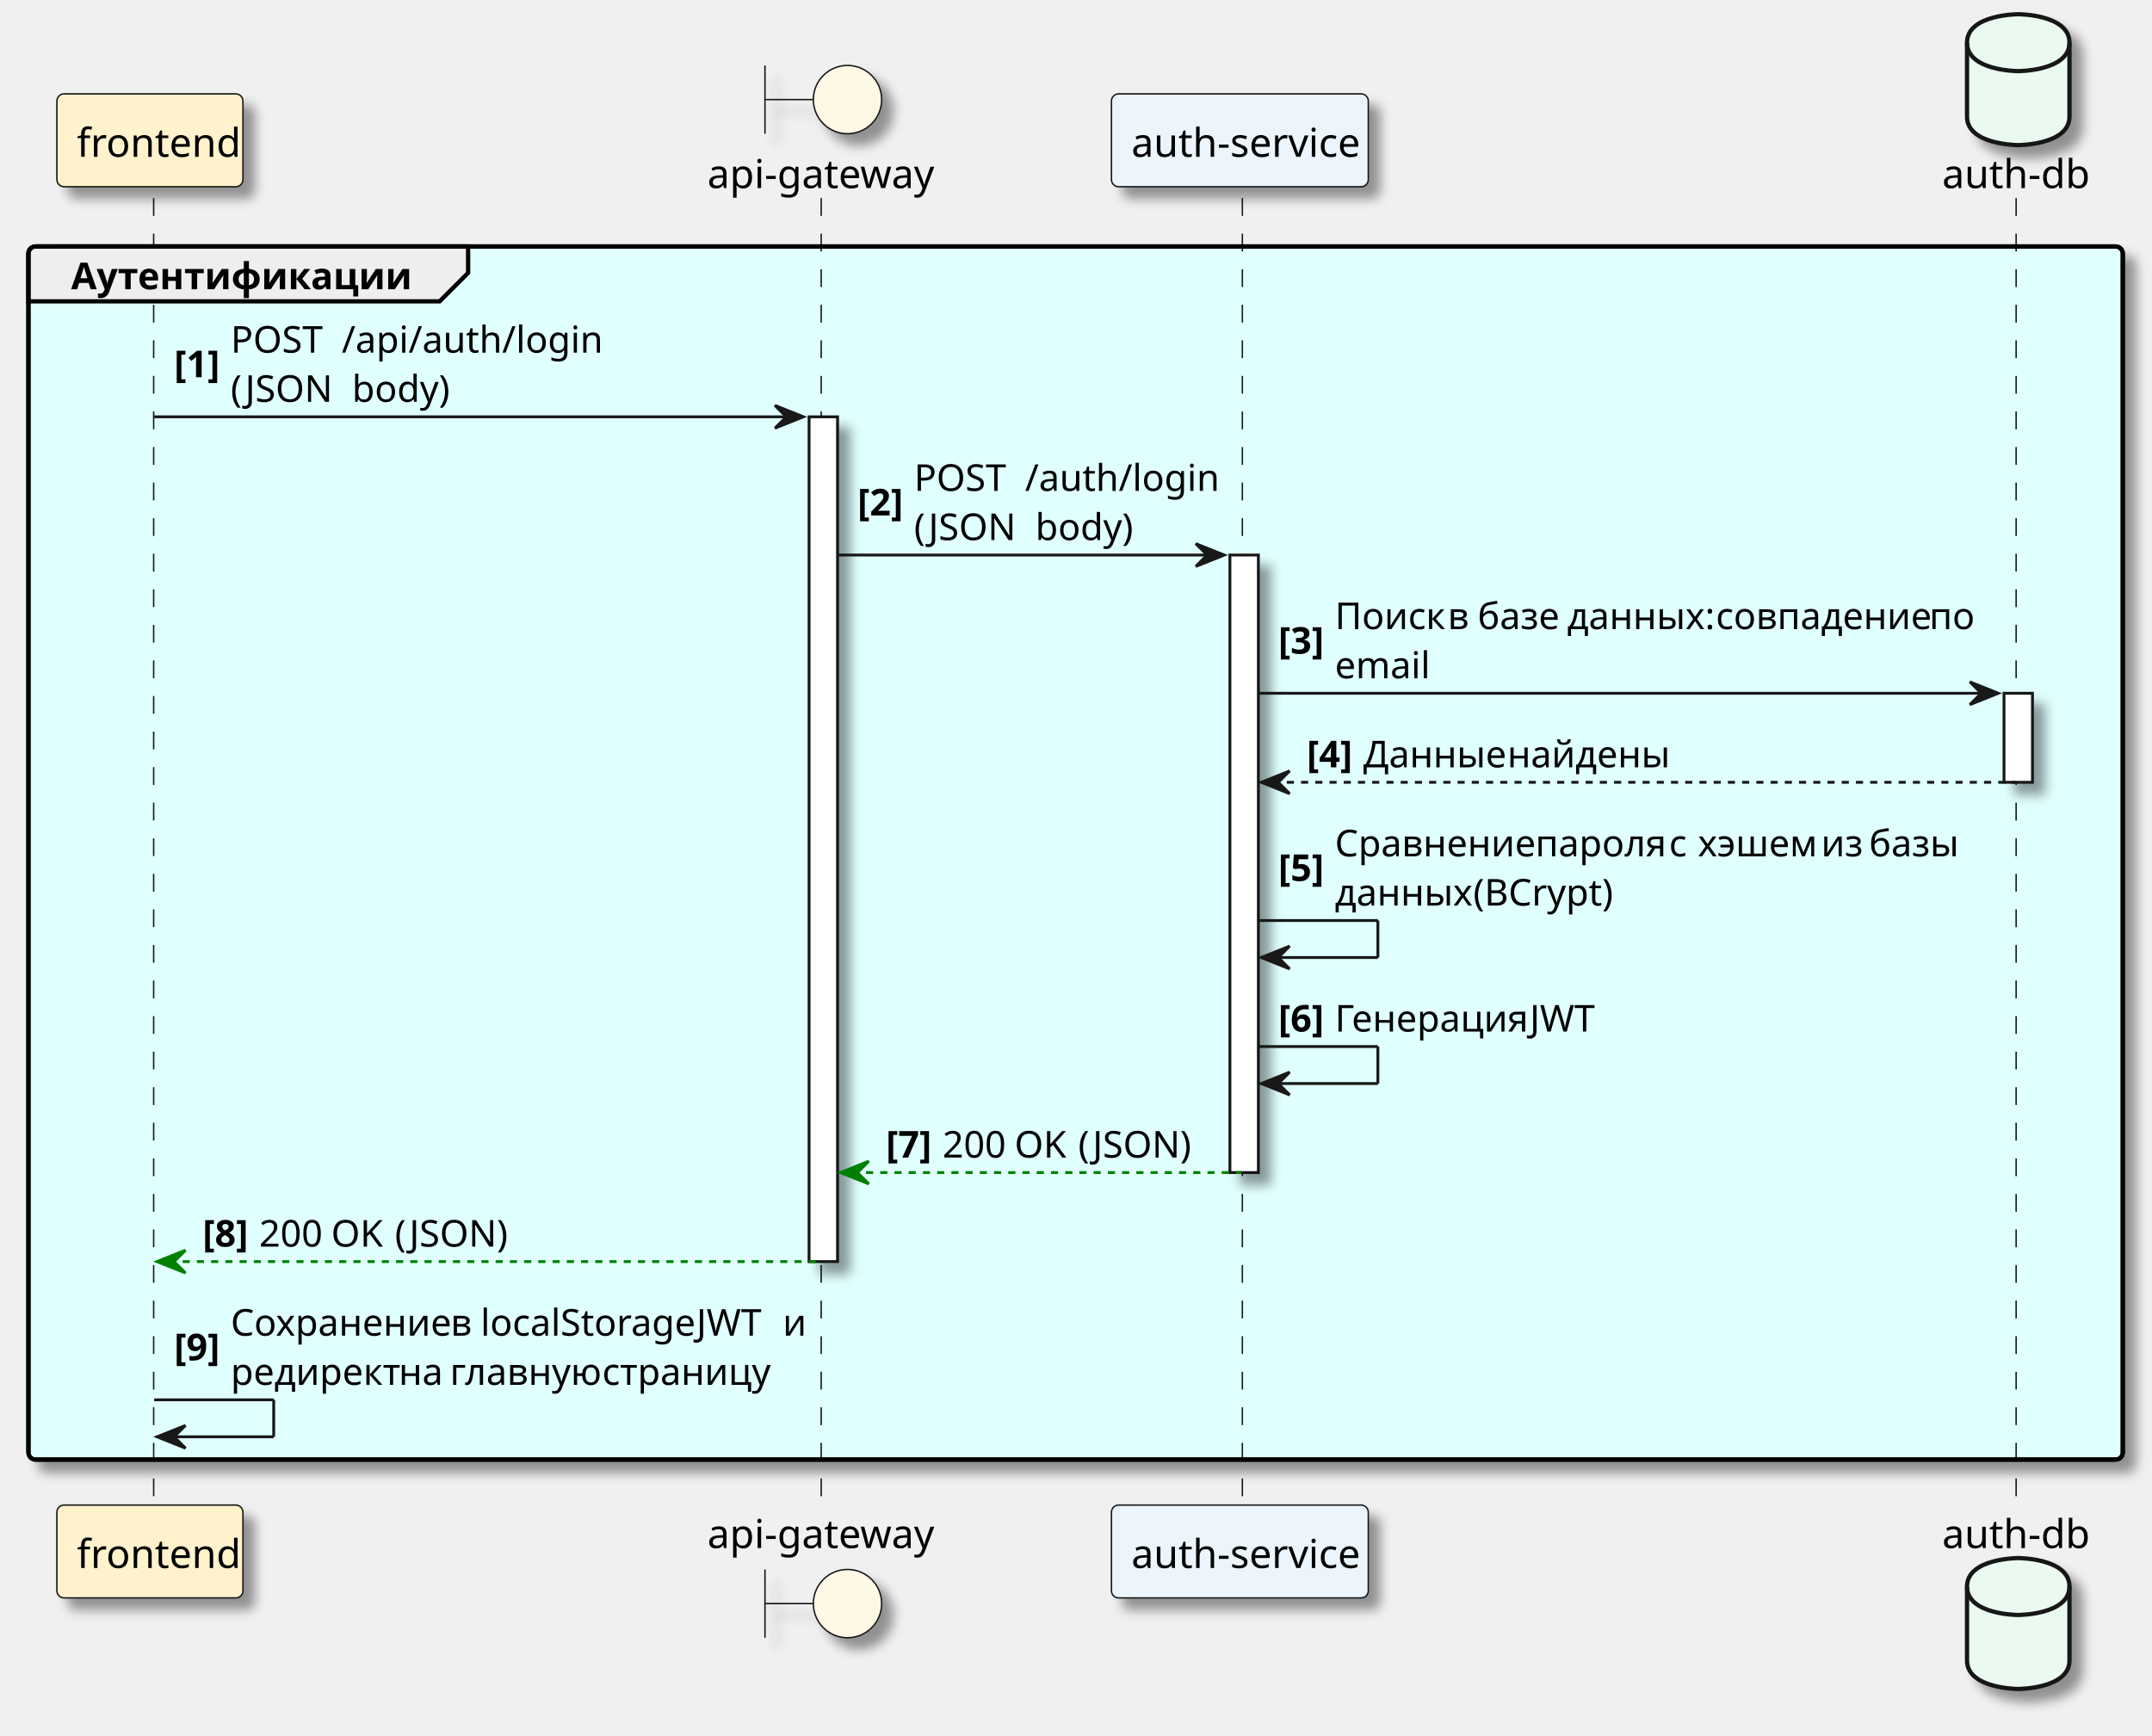
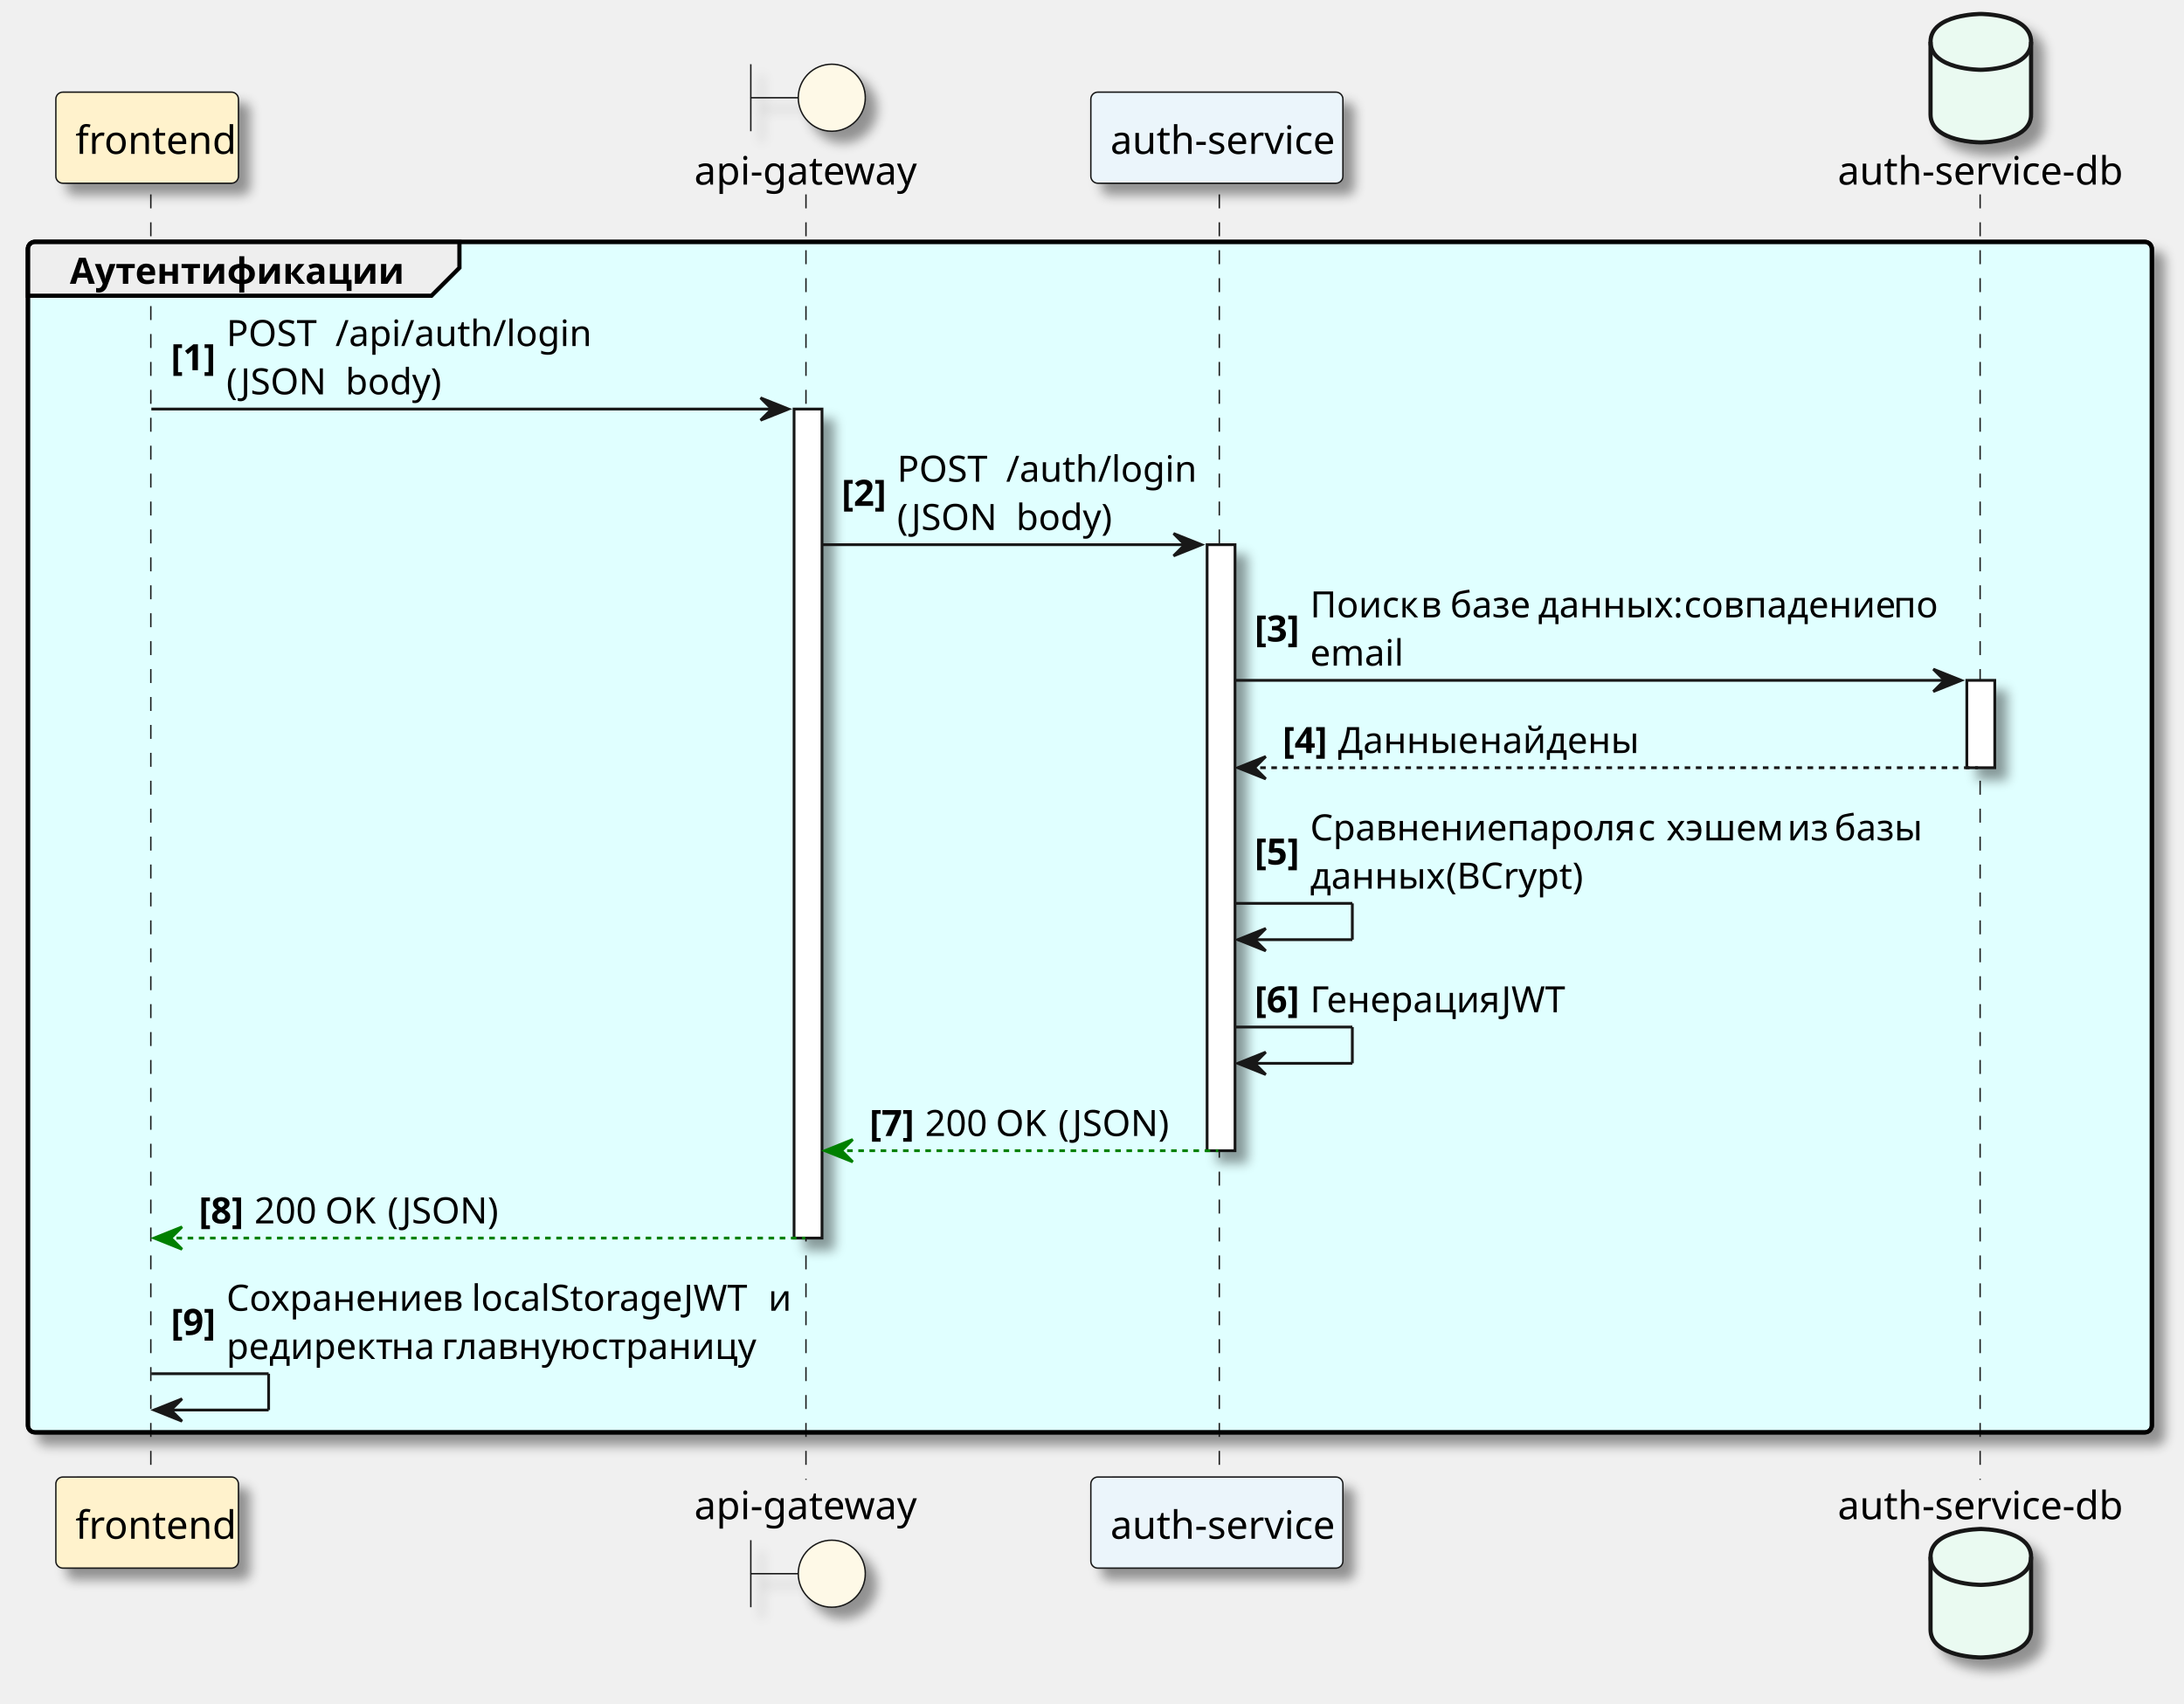
- <svg xmlns="http://www.w3.org/2000/svg" contentStyleType="text/css" height="488px" preserveAspectRatio="none" style="width:605px;height:488px;background:#FFFFFF;" version="1.1" viewBox="0 0 605 488" width="605.6px" zoomAndPan="magnify">
+ <svg xmlns="http://www.w3.org/2000/svg" contentStyleType="text/css" height="610px" preserveAspectRatio="none" style="width:782px;height:610px;background:#FFFFFF;" version="1.1" viewBox="0 0 782 610" width="782px" zoomAndPan="magnify">
  <defs>
-     <filter height="300%" id="f7n9acd8lkn49" width="300%" x="-1" y="-1">
-       <feGaussianBlur result="blurOut" stdDeviation="1.6" />
+     <filter height="300%" id="f1q1956nqodn1b" width="300%" x="-1" y="-1">
+       <feGaussianBlur result="blurOut" stdDeviation="2.0" />
      <feColorMatrix in="blurOut" result="blurOut2" type="matrix" values="0 0 0 0 0 0 0 0 0 0 0 0 0 0 0 0 0 0 .4 0" />
-       <feOffset dx="3.2" dy="3.2" in="blurOut2" result="blurOut3" />
+       <feOffset dx="4.0" dy="4.0" in="blurOut2" result="blurOut3" />
      <feBlend in="SourceGraphic" in2="blurOut3" mode="normal" />
    </filter>
  </defs>
  <g>
-     <rect fill="#FFFFFF" filter="url(#f7n9acd8lkn49)" height="237.528" style="stroke:#181818;stroke-width:0.8;" width="8" x="227.461" y="117.195" />
-     <rect fill="#FFFFFF" filter="url(#f7n9acd8lkn49)" height="173.63" style="stroke:#181818;stroke-width:0.8;" width="8" x="345.77" y="156.061" />
-     <rect fill="#FFFFFF" filter="url(#f7n9acd8lkn49)" height="25.033" style="stroke:#181818;stroke-width:0.8;" width="8" x="563.397" y="194.927" />
-     <rect fill="#E0FFFF" filter="url(#f7n9acd8lkn49)" height="341.092" rx="2" ry="2" style="stroke:#000000;stroke-width:1.2;" width="588.79" x="8" y="69.297" />
-     <line style="stroke:#181818;stroke-width:0.4;stroke-dasharray:5.0,5.0;" x1="43.2" x2="43.2" y1="55.697" y2="423.989" />
-     <line style="stroke:#181818;stroke-width:0.4;stroke-dasharray:5.0,5.0;" x1="230.866" x2="230.866" y1="55.697" y2="423.989" />
-     <line style="stroke:#181818;stroke-width:0.4;stroke-dasharray:5.0,5.0;" x1="349.268" x2="349.268" y1="55.697" y2="423.989" />
-     <line style="stroke:#181818;stroke-width:0.4;stroke-dasharray:5.0,5.0;" x1="566.804" x2="566.804" y1="55.697" y2="423.989" />
-     <rect fill="#FFF2CC" filter="url(#f7n9acd8lkn49)" height="26.097" rx="2" ry="2" style="stroke:#181818;stroke-width:0.4;" width="52.298" x="16" y="26.4" />
-     <text fill="#000000" font-family="sans-serif" font-size="11.2" lengthAdjust="spacing" textLength="41.098" x="21.6" y="44.086">frontend</text>
-     <rect fill="#FFF2CC" filter="url(#f7n9acd8lkn49)" height="26.097" rx="2" ry="2" style="stroke:#181818;stroke-width:0.4;" width="52.298" x="16" y="423.189" />
-     <text fill="#000000" font-family="sans-serif" font-size="11.2" lengthAdjust="spacing" textLength="41.098" x="21.6" y="440.875">frontend</text>
-     <text fill="#000000" font-family="sans-serif" font-size="11.2" lengthAdjust="spacing" textLength="60.391" x="198.866" y="52.886">api-gateway</text>
-     <path d="M215.061,18.4 L215.061,37.6 M215.061,28 L228.661,28 " fill="none" filter="url(#f7n9acd8lkn49)" style="stroke:#181818;stroke-width:0.4;" />
-     <ellipse cx="238.261" cy="28" fill="#FEF9E7" filter="url(#f7n9acd8lkn49)" rx="9.6" ry="9.6" style="stroke:#181818;stroke-width:0.4;" />
-     <text fill="#000000" font-family="sans-serif" font-size="11.2" lengthAdjust="spacing" textLength="60.391" x="198.866" y="435.275">api-gateway</text>
-     <path d="M215.061,441.286 L215.061,460.486 M215.061,450.886 L228.661,450.886 " fill="none" filter="url(#f7n9acd8lkn49)" style="stroke:#181818;stroke-width:0.4;" />
-     <ellipse cx="238.261" cy="450.886" fill="#FEF9E7" filter="url(#f7n9acd8lkn49)" rx="9.6" ry="9.6" style="stroke:#181818;stroke-width:0.4;" />
-     <rect fill="#EBF5FB" filter="url(#f7n9acd8lkn49)" height="26.097" rx="2" ry="2" style="stroke:#181818;stroke-width:0.4;" width="72.204" x="312.468" y="26.4" />
-     <text fill="#000000" font-family="sans-serif" font-size="11.2" lengthAdjust="spacing" textLength="61.004" x="318.068" y="44.086">auth-service</text>
-     <rect fill="#EBF5FB" filter="url(#f7n9acd8lkn49)" height="26.097" rx="2" ry="2" style="stroke:#181818;stroke-width:0.4;" width="72.204" x="312.468" y="423.189" />
-     <text fill="#000000" font-family="sans-serif" font-size="11.2" lengthAdjust="spacing" textLength="61.004" x="318.068" y="440.875">auth-service</text>
-     <text fill="#000000" font-family="sans-serif" font-size="11.2" lengthAdjust="spacing" textLength="37.986" x="546.004" y="52.886">auth-db</text>
-     <path d="M552.997,12 C552.997,4 567.397,4 567.397,4 C567.397,4 581.797,4 581.797,12 L581.797,32.8 C581.797,40.8 567.397,40.8 567.397,40.8 C567.397,40.8 552.997,40.8 552.997,32.8 L552.997,12 " fill="#EAFAF1" filter="url(#f7n9acd8lkn49)" style="stroke:#181818;stroke-width:1.2;" />
-     <path d="M552.997,12 C552.997,20 567.397,20 567.397,20 C567.397,20 581.797,20 581.797,12 " fill="none" style="stroke:#181818;stroke-width:1.2;" />
-     <text fill="#000000" font-family="sans-serif" font-size="11.2" lengthAdjust="spacing" textLength="37.986" x="546.004" y="435.275">auth-db</text>
-     <path d="M552.997,446.086 C552.997,438.086 567.397,438.086 567.397,438.086 C567.397,438.086 581.797,438.086 581.797,446.086 L581.797,466.886 C581.797,474.886 567.397,474.886 567.397,474.886 C567.397,474.886 552.997,474.886 552.997,466.886 L552.997,446.086 " fill="#EAFAF1" filter="url(#f7n9acd8lkn49)" style="stroke:#181818;stroke-width:1.2;" />
-     <path d="M552.997,446.086 C552.997,454.086 567.397,454.086 567.397,454.086 C567.397,454.086 581.797,454.086 581.797,446.086 " fill="none" style="stroke:#181818;stroke-width:1.2;" />
-     <rect fill="#FFFFFF" filter="url(#f7n9acd8lkn49)" height="237.528" style="stroke:#181818;stroke-width:0.8;" width="8" x="227.461" y="117.195" />
-     <rect fill="#FFFFFF" filter="url(#f7n9acd8lkn49)" height="173.63" style="stroke:#181818;stroke-width:0.8;" width="8" x="345.77" y="156.061" />
-     <rect fill="#FFFFFF" filter="url(#f7n9acd8lkn49)" height="25.033" style="stroke:#181818;stroke-width:0.8;" width="8" x="563.397" y="194.927" />
-     <path d="M10,69.297 L131.603,69.297 L131.603,76.73 L123.603,84.73 L8,84.73 L8,71.297 A2,2 0 0 1 10,69.297 " fill="#EEEEEE" style="stroke:#000000;stroke-width:1.2;" />
-     <rect fill="none" height="341.092" rx="2" ry="2" style="stroke:#000000;stroke-width:1.2;" width="588.79" x="8" y="69.297" />
-     <text fill="#000000" font-family="sans-serif" font-size="10.4" font-weight="bold" lengthAdjust="spacing" textLength="87.603" x="20" y="81.32">Аутентификации</text>
-     <polygon fill="#181818" points="217.861,113.995,225.861,117.195,217.861,120.395,221.061,117.195" style="stroke:#181818;stroke-width:0.8;" />
-     <line style="stroke:#181818;stroke-width:0.8;" x1="43.349" x2="222.661" y1="117.195" y2="117.195" />
-     <text fill="#000000" font-family="sans-serif" font-size="10.4" font-weight="bold" lengthAdjust="spacing" textLength="12.71" x="48.949" y="106.069">[1]</text>
-     <text fill="#000000" font-family="sans-serif" font-size="10.4" lengthAdjust="spacing" textLength="28.316" x="64.859" y="99.152">POST</text>
-     <text fill="#000000" font-family="sans-serif" font-size="10.4" lengthAdjust="spacing" textLength="2.889" x="93.175" y="99.152"> </text>
-     <text fill="#000000" font-family="sans-serif" font-size="10.4" lengthAdjust="spacing" textLength="64.761" x="96.064" y="99.152">/api/auth/login</text>
-     <text fill="#000000" font-family="sans-serif" font-size="10.4" lengthAdjust="spacing" textLength="31.2" x="64.859" y="112.985">(JSON</text>
-     <text fill="#000000" font-family="sans-serif" font-size="10.4" lengthAdjust="spacing" textLength="2.889" x="96.059" y="112.985"> </text>
-     <text fill="#000000" font-family="sans-serif" font-size="10.4" lengthAdjust="spacing" textLength="26.015" x="98.949" y="112.985">body)</text>
-     <polygon fill="#181818" points="336.17,152.861,344.17,156.061,336.17,159.261,339.37,156.061" style="stroke:#181818;stroke-width:0.8;" />
-     <line style="stroke:#181818;stroke-width:0.8;" x1="235.461" x2="340.97" y1="156.061" y2="156.061" />
-     <text fill="#000000" font-family="sans-serif" font-size="10.4" font-weight="bold" lengthAdjust="spacing" textLength="12.71" x="241.061" y="144.934">[2]</text>
-     <text fill="#000000" font-family="sans-serif" font-size="10.4" lengthAdjust="spacing" textLength="28.316" x="256.972" y="138.018">POST</text>
-     <text fill="#000000" font-family="sans-serif" font-size="10.4" lengthAdjust="spacing" textLength="2.889" x="285.288" y="138.018"> </text>
-     <text fill="#000000" font-family="sans-serif" font-size="10.4" lengthAdjust="spacing" textLength="47.993" x="288.177" y="138.018">/auth/login</text>
-     <text fill="#000000" font-family="sans-serif" font-size="10.4" lengthAdjust="spacing" textLength="31.2" x="256.972" y="151.851">(JSON</text>
-     <text fill="#000000" font-family="sans-serif" font-size="10.4" lengthAdjust="spacing" textLength="2.889" x="288.172" y="151.851"> </text>
-     <text fill="#000000" font-family="sans-serif" font-size="10.4" lengthAdjust="spacing" textLength="26.015" x="291.061" y="151.851">body)</text>
-     <polygon fill="#181818" points="553.797,191.727,561.797,194.927,553.797,198.127,556.997,194.927" style="stroke:#181818;stroke-width:0.8;" />
-     <line style="stroke:#181818;stroke-width:0.8;" x1="353.77" x2="558.597" y1="194.927" y2="194.927" />
-     <text fill="#000000" font-family="sans-serif" font-size="10.4" font-weight="bold" lengthAdjust="spacing" textLength="12.71" x="359.37" y="183.8">[3]</text>
-     <text fill="#000000" font-family="sans-serif" font-size="10.4" lengthAdjust="spacing" textLength="28.818" x="375.281" y="176.884">Поиск</text>
-     <text fill="#000000" font-family="sans-serif" font-size="10.4" lengthAdjust="spacing" textLength="2.889" x="404.099" y="176.884"> </text>
-     <text fill="#000000" font-family="sans-serif" font-size="10.4" lengthAdjust="spacing" textLength="5.525" x="406.989" y="176.884">в</text>
-     <text fill="#000000" font-family="sans-serif" font-size="10.4" lengthAdjust="spacing" textLength="2.889" x="412.514" y="176.884"> </text>
-     <text fill="#000000" font-family="sans-serif" font-size="10.4" lengthAdjust="spacing" textLength="22.293" x="415.403" y="176.884">базе</text>
-     <text fill="#000000" font-family="sans-serif" font-size="10.4" lengthAdjust="spacing" textLength="2.889" x="437.696" y="176.884"> </text>
-     <text fill="#000000" font-family="sans-serif" font-size="10.4" lengthAdjust="spacing" textLength="38.904" x="440.586" y="176.884">данных:</text>
-     <text fill="#000000" font-family="sans-serif" font-size="10.4" lengthAdjust="spacing" textLength="2.889" x="479.489" y="176.884"> </text>
-     <text fill="#000000" font-family="sans-serif" font-size="10.4" lengthAdjust="spacing" textLength="57.114" x="482.378" y="176.884">совпадение</text>
-     <text fill="#000000" font-family="sans-serif" font-size="10.4" lengthAdjust="spacing" textLength="2.889" x="539.492" y="176.884"> </text>
-     <text fill="#000000" font-family="sans-serif" font-size="10.4" lengthAdjust="spacing" textLength="11.416" x="542.382" y="176.884">по</text>
-     <text fill="#000000" font-family="sans-serif" font-size="10.4" lengthAdjust="spacing" textLength="24.852" x="375.281" y="190.716">email</text>
-     <polygon fill="#181818" points="362.57,216.759,354.57,219.959,362.57,223.159,359.37,219.959" style="stroke:#181818;stroke-width:0.8;" />
-     <line style="stroke:#181818;stroke-width:0.8;stroke-dasharray:2.0,2.0;" x1="357.77" x2="566.597" y1="219.959" y2="219.959" />
-     <text fill="#000000" font-family="sans-serif" font-size="10.4" font-weight="bold" lengthAdjust="spacing" textLength="12.71" x="367.37" y="215.749">[4]</text>
-     <text fill="#000000" font-family="sans-serif" font-size="10.4" lengthAdjust="spacing" textLength="37.573" x="383.281" y="215.749">Данные</text>
-     <text fill="#000000" font-family="sans-serif" font-size="10.4" lengthAdjust="spacing" textLength="2.889" x="420.854" y="215.749"> </text>
-     <text fill="#000000" font-family="sans-serif" font-size="10.4" lengthAdjust="spacing" textLength="42.407" x="423.743" y="215.749">найдены</text>
-     <line style="stroke:#181818;stroke-width:0.8;" x1="353.77" x2="387.37" y1="258.825" y2="258.825" />
-     <line style="stroke:#181818;stroke-width:0.8;" x1="387.37" x2="387.37" y1="258.825" y2="269.225" />
-     <line style="stroke:#181818;stroke-width:0.8;" x1="354.57" x2="387.37" y1="269.225" y2="269.225" />
-     <polygon fill="#181818" points="362.57,266.025,354.57,269.225,362.57,272.425,359.37,269.225" style="stroke:#181818;stroke-width:0.8;" />
-     <text fill="#000000" font-family="sans-serif" font-size="10.4" font-weight="bold" lengthAdjust="spacing" textLength="12.71" x="359.37" y="247.698">[5]</text>
-     <text fill="#000000" font-family="sans-serif" font-size="10.4" lengthAdjust="spacing" textLength="53.468" x="375.281" y="240.782">Сравнение</text>
-     <text fill="#000000" font-family="sans-serif" font-size="10.4" lengthAdjust="spacing" textLength="2.889" x="428.748" y="240.782"> </text>
-     <text fill="#000000" font-family="sans-serif" font-size="10.4" lengthAdjust="spacing" textLength="34.684" x="431.638" y="240.782">пароля</text>
-     <text fill="#000000" font-family="sans-serif" font-size="10.4" lengthAdjust="spacing" textLength="2.889" x="466.322" y="240.782"> </text>
-     <text fill="#000000" font-family="sans-serif" font-size="10.4" lengthAdjust="spacing" textLength="5.2" x="469.211" y="240.782">с</text>
-     <text fill="#000000" font-family="sans-serif" font-size="10.4" lengthAdjust="spacing" textLength="2.889" x="474.411" y="240.782"> </text>
-     <text fill="#000000" font-family="sans-serif" font-size="10.4" lengthAdjust="spacing" textLength="31.784" x="477.3" y="240.782">хэшем</text>
-     <text fill="#000000" font-family="sans-serif" font-size="10.4" lengthAdjust="spacing" textLength="2.889" x="509.084" y="240.782"> </text>
-     <text fill="#000000" font-family="sans-serif" font-size="10.4" lengthAdjust="spacing" textLength="10.578" x="511.974" y="240.782">из</text>
-     <text fill="#000000" font-family="sans-serif" font-size="10.4" lengthAdjust="spacing" textLength="2.889" x="522.552" y="240.782"> </text>
-     <text fill="#000000" font-family="sans-serif" font-size="10.4" lengthAdjust="spacing" textLength="23.984" x="525.441" y="240.782">базы</text>
-     <text fill="#000000" font-family="sans-serif" font-size="10.4" lengthAdjust="spacing" textLength="36.014" x="375.281" y="254.615">данных</text>
-     <text fill="#000000" font-family="sans-serif" font-size="10.4" lengthAdjust="spacing" textLength="2.889" x="411.295" y="254.615"> </text>
-     <text fill="#000000" font-family="sans-serif" font-size="10.4" lengthAdjust="spacing" textLength="38.711" x="414.184" y="254.615">(BCrypt)</text>
-     <line style="stroke:#181818;stroke-width:0.8;" x1="353.77" x2="387.37" y1="294.258" y2="294.258" />
-     <line style="stroke:#181818;stroke-width:0.8;" x1="387.37" x2="387.37" y1="294.258" y2="304.658" />
-     <line style="stroke:#181818;stroke-width:0.8;" x1="354.57" x2="387.37" y1="304.658" y2="304.658" />
-     <polygon fill="#181818" points="362.57,301.458,354.57,304.658,362.57,307.858,359.37,304.658" style="stroke:#181818;stroke-width:0.8;" />
-     <text fill="#000000" font-family="sans-serif" font-size="10.4" font-weight="bold" lengthAdjust="spacing" textLength="12.71" x="359.37" y="290.048">[6]</text>
-     <text fill="#000000" font-family="sans-serif" font-size="10.4" lengthAdjust="spacing" textLength="51.909" x="375.281" y="290.048">Генерация</text>
-     <text fill="#000000" font-family="sans-serif" font-size="10.4" lengthAdjust="spacing" textLength="2.889" x="427.19" y="290.048"> </text>
-     <text fill="#000000" font-family="sans-serif" font-size="10.4" lengthAdjust="spacing" textLength="21.369" x="430.079" y="290.048">JWT</text>
-     <polygon fill="#008000" points="244.261,326.491,236.261,329.691,244.261,332.891,241.061,329.691" style="stroke:#008000;stroke-width:0.8;" />
-     <line style="stroke:#008000;stroke-width:0.8;stroke-dasharray:2.0,2.0;" x1="239.461" x2="348.97" y1="329.691" y2="329.691" />
-     <text fill="#000000" font-family="sans-serif" font-size="10.4" font-weight="bold" lengthAdjust="spacing" textLength="12.71" x="249.061" y="325.481">[7]</text>
-     <text fill="#000000" font-family="sans-serif" font-size="10.4" lengthAdjust="spacing" textLength="17.352" x="264.972" y="325.481">200</text>
-     <text fill="#000000" font-family="sans-serif" font-size="10.4" lengthAdjust="spacing" textLength="2.889" x="282.324" y="325.481"> </text>
-     <text fill="#000000" font-family="sans-serif" font-size="10.4" lengthAdjust="spacing" textLength="15.026" x="285.213" y="325.481">OK</text>
-     <text fill="#000000" font-family="sans-serif" font-size="10.4" lengthAdjust="spacing" textLength="2.889" x="300.24" y="325.481"> </text>
-     <text fill="#000000" font-family="sans-serif" font-size="10.4" lengthAdjust="spacing" textLength="34.663" x="303.129" y="325.481">(JSON)</text>
-     <polygon fill="#008000" points="52.149,351.523,44.149,354.723,52.149,357.923,48.949,354.723" style="stroke:#008000;stroke-width:0.8;" />
-     <line style="stroke:#008000;stroke-width:0.8;stroke-dasharray:2.0,2.0;" x1="47.349" x2="230.661" y1="354.723" y2="354.723" />
-     <text fill="#000000" font-family="sans-serif" font-size="10.4" font-weight="bold" lengthAdjust="spacing" textLength="12.71" x="56.949" y="350.513">[8]</text>
-     <text fill="#000000" font-family="sans-serif" font-size="10.4" lengthAdjust="spacing" textLength="17.352" x="72.859" y="350.513">200</text>
-     <text fill="#000000" font-family="sans-serif" font-size="10.4" lengthAdjust="spacing" textLength="2.889" x="90.211" y="350.513"> </text>
-     <text fill="#000000" font-family="sans-serif" font-size="10.4" lengthAdjust="spacing" textLength="15.026" x="93.101" y="350.513">OK</text>
-     <text fill="#000000" font-family="sans-serif" font-size="10.4" lengthAdjust="spacing" textLength="2.889" x="108.127" y="350.513"> </text>
-     <text fill="#000000" font-family="sans-serif" font-size="10.4" lengthAdjust="spacing" textLength="34.663" x="111.016" y="350.513">(JSON)</text>
-     <line style="stroke:#181818;stroke-width:0.8;" x1="43.349" x2="76.949" y1="393.589" y2="393.589" />
-     <line style="stroke:#181818;stroke-width:0.8;" x1="76.949" x2="76.949" y1="393.589" y2="403.989" />
-     <line style="stroke:#181818;stroke-width:0.8;" x1="44.149" x2="76.949" y1="403.989" y2="403.989" />
-     <polygon fill="#181818" points="52.149,400.789,44.149,403.989,52.149,407.189,48.949,403.989" style="stroke:#181818;stroke-width:0.8;" />
-     <text fill="#000000" font-family="sans-serif" font-size="10.4" font-weight="bold" lengthAdjust="spacing" textLength="12.71" x="48.949" y="382.462">[9]</text>
-     <text fill="#000000" font-family="sans-serif" font-size="10.4" lengthAdjust="spacing" textLength="58.927" x="64.859" y="375.546">Сохранение</text>
-     <text fill="#000000" font-family="sans-serif" font-size="10.4" lengthAdjust="spacing" textLength="2.889" x="123.786" y="375.546"> </text>
-     <text fill="#000000" font-family="sans-serif" font-size="10.4" lengthAdjust="spacing" textLength="5.525" x="126.675" y="375.546">в</text>
-     <text fill="#000000" font-family="sans-serif" font-size="10.4" lengthAdjust="spacing" textLength="2.889" x="132.2" y="375.546"> </text>
-     <text fill="#000000" font-family="sans-serif" font-size="10.4" lengthAdjust="spacing" textLength="57.815" x="135.09" y="375.546">localStorage</text>
-     <text fill="#000000" font-family="sans-serif" font-size="10.4" lengthAdjust="spacing" textLength="2.889" x="192.904" y="375.546"> </text>
-     <text fill="#000000" font-family="sans-serif" font-size="10.4" lengthAdjust="spacing" textLength="21.369" x="195.794" y="375.546">JWT</text>
-     <text fill="#000000" font-family="sans-serif" font-size="10.4" lengthAdjust="spacing" textLength="2.889" x="217.162" y="375.546"> </text>
-     <text fill="#000000" font-family="sans-serif" font-size="10.4" lengthAdjust="spacing" textLength="5.809" x="220.052" y="375.546">и</text>
-     <text fill="#000000" font-family="sans-serif" font-size="10.4" lengthAdjust="spacing" textLength="44.327" x="64.859" y="389.379">редирект</text>
-     <text fill="#000000" font-family="sans-serif" font-size="10.4" lengthAdjust="spacing" textLength="2.889" x="109.186" y="389.379"> </text>
-     <text fill="#000000" font-family="sans-serif" font-size="10.4" lengthAdjust="spacing" textLength="11.527" x="112.076" y="389.379">на</text>
-     <text fill="#000000" font-family="sans-serif" font-size="10.4" lengthAdjust="spacing" textLength="2.889" x="123.603" y="389.379"> </text>
-     <text fill="#000000" font-family="sans-serif" font-size="10.4" lengthAdjust="spacing" textLength="39.914" x="126.493" y="389.379">главную</text>
-     <text fill="#000000" font-family="sans-serif" font-size="10.4" lengthAdjust="spacing" textLength="2.889" x="166.407" y="389.379"> </text>
-     <text fill="#000000" font-family="sans-serif" font-size="10.4" lengthAdjust="spacing" textLength="44.241" x="169.296" y="389.379">страницу</text>
+     <rect fill="#FFFFFF" filter="url(#f1q1956nqodn1b)" height="296.91" style="stroke:#181818;stroke-width:1.0;" width="10" x="284.327" y="146.494" />
+     <rect fill="#FFFFFF" filter="url(#f1q1956nqodn1b)" height="217.037" style="stroke:#181818;stroke-width:1.0;" width="10" x="432.213" y="195.076" />
+     <rect fill="#FFFFFF" filter="url(#f1q1956nqodn1b)" height="31.291" style="stroke:#181818;stroke-width:1.0;" width="10" x="704.247" y="243.658" />
+     <rect fill="#E0FFFF" filter="url(#f1q1956nqodn1b)" height="426.365" rx="2.5" ry="2.5" style="stroke:#000000;stroke-width:1.5;" width="760.491" x="10" y="86.621" />
+     <line style="stroke:#181818;stroke-width:0.5;stroke-dasharray:5.0,5.0;" x1="54" x2="54" y1="69.621" y2="529.986" />
+     <line style="stroke:#181818;stroke-width:0.5;stroke-dasharray:5.0,5.0;" x1="288.582" x2="288.582" y1="69.621" y2="529.986" />
+     <line style="stroke:#181818;stroke-width:0.5;stroke-dasharray:5.0,5.0;" x1="436.585" x2="436.585" y1="69.621" y2="529.986" />
+     <line style="stroke:#181818;stroke-width:0.5;stroke-dasharray:5.0,5.0;" x1="709.002" x2="709.002" y1="69.621" y2="529.986" />
+     <rect fill="#FFF2CC" filter="url(#f1q1956nqodn1b)" height="32.621" rx="2.5" ry="2.5" style="stroke:#181818;stroke-width:0.5;" width="65.372" x="20" y="33" />
+     <text fill="#000000" font-family="sans-serif" font-size="14" lengthAdjust="spacing" textLength="51.372" x="27" y="55.107">frontend</text>
+     <rect fill="#FFF2CC" filter="url(#f1q1956nqodn1b)" height="32.621" rx="2.5" ry="2.5" style="stroke:#181818;stroke-width:0.5;" width="65.372" x="20" y="528.986" />
+     <text fill="#000000" font-family="sans-serif" font-size="14" lengthAdjust="spacing" textLength="51.372" x="27" y="551.094">frontend</text>
+     <text fill="#000000" font-family="sans-serif" font-size="14" lengthAdjust="spacing" textLength="75.489" x="248.582" y="66.107">api-gateway</text>
+     <path d="M268.827,23 L268.827,47 M268.827,35 L285.827,35 " fill="none" filter="url(#f1q1956nqodn1b)" style="stroke:#181818;stroke-width:0.5;" />
+     <ellipse cx="297.827" cy="35" fill="#FEF9E7" filter="url(#f1q1956nqodn1b)" rx="12" ry="12" style="stroke:#181818;stroke-width:0.5;" />
+     <text fill="#000000" font-family="sans-serif" font-size="14" lengthAdjust="spacing" textLength="75.489" x="248.582" y="544.094">api-gateway</text>
+     <path d="M268.827,551.607 L268.827,575.607 M268.827,563.607 L285.827,563.607 " fill="none" filter="url(#f1q1956nqodn1b)" style="stroke:#181818;stroke-width:0.5;" />
+     <ellipse cx="297.827" cy="563.607" fill="#FEF9E7" filter="url(#f1q1956nqodn1b)" rx="12" ry="12" style="stroke:#181818;stroke-width:0.5;" />
+     <rect fill="#EBF5FB" filter="url(#f1q1956nqodn1b)" height="32.621" rx="2.5" ry="2.5" style="stroke:#181818;stroke-width:0.5;" width="90.255" x="390.585" y="33" />
+     <text fill="#000000" font-family="sans-serif" font-size="14" lengthAdjust="spacing" textLength="76.255" x="397.585" y="55.107">auth-service</text>
+     <rect fill="#EBF5FB" filter="url(#f1q1956nqodn1b)" height="32.621" rx="2.5" ry="2.5" style="stroke:#181818;stroke-width:0.5;" width="90.255" x="390.585" y="528.986" />
+     <text fill="#000000" font-family="sans-serif" font-size="14" lengthAdjust="spacing" textLength="76.255" x="397.585" y="551.094">auth-service</text>
+     <text fill="#000000" font-family="sans-serif" font-size="14" lengthAdjust="spacing" textLength="96.489" x="658.002" y="66.107">auth-service-db</text>
+     <path d="M691.247,15 C691.247,5 709.247,5 709.247,5 C709.247,5 727.247,5 727.247,15 L727.247,41 C727.247,51 709.247,51 709.247,51 C709.247,51 691.247,51 691.247,41 L691.247,15 " fill="#EAFAF1" filter="url(#f1q1956nqodn1b)" style="stroke:#181818;stroke-width:1.5;" />
+     <path d="M691.247,15 C691.247,25 709.247,25 709.247,25 C709.247,25 727.247,25 727.247,15 " fill="none" style="stroke:#181818;stroke-width:1.5;" />
+     <text fill="#000000" font-family="sans-serif" font-size="14" lengthAdjust="spacing" textLength="96.489" x="658.002" y="544.094">auth-service-db</text>
+     <path d="M691.247,557.607 C691.247,547.607 709.247,547.607 709.247,547.607 C709.247,547.607 727.247,547.607 727.247,557.607 L727.247,583.607 C727.247,593.607 709.247,593.607 709.247,593.607 C709.247,593.607 691.247,593.607 691.247,583.607 L691.247,557.607 " fill="#EAFAF1" filter="url(#f1q1956nqodn1b)" style="stroke:#181818;stroke-width:1.5;" />
+     <path d="M691.247,557.607 C691.247,567.607 709.247,567.607 709.247,567.607 C709.247,567.607 727.247,567.607 727.247,557.607 " fill="none" style="stroke:#181818;stroke-width:1.5;" />
+     <rect fill="#FFFFFF" filter="url(#f1q1956nqodn1b)" height="296.91" style="stroke:#181818;stroke-width:1.0;" width="10" x="284.327" y="146.494" />
+     <rect fill="#FFFFFF" filter="url(#f1q1956nqodn1b)" height="217.037" style="stroke:#181818;stroke-width:1.0;" width="10" x="432.213" y="195.076" />
+     <rect fill="#FFFFFF" filter="url(#f1q1956nqodn1b)" height="31.291" style="stroke:#181818;stroke-width:1.0;" width="10" x="704.247" y="243.658" />
+     <path d="M12.5,86.621 L164.503,86.621 L164.503,95.912 L154.503,105.912 L10,105.912 L10,89.121 A2.5,2.5 0 0 1 12.5,86.621 " fill="#EEEEEE" style="stroke:#000000;stroke-width:1.5;" />
+     <rect fill="none" height="426.365" rx="2.5" ry="2.5" style="stroke:#000000;stroke-width:1.5;" width="760.491" x="10" y="86.621" />
+     <text fill="#000000" font-family="sans-serif" font-size="13" font-weight="bold" lengthAdjust="spacing" textLength="109.503" x="25" y="101.649">Аутентификации</text>
+     <polygon fill="#181818" points="272.327,142.494,282.327,146.494,272.327,150.494,276.327,146.494" style="stroke:#181818;stroke-width:1.0;" />
+     <line style="stroke:#181818;stroke-width:1.0;" x1="54.186" x2="278.327" y1="146.494" y2="146.494" />
+     <text fill="#000000" font-family="sans-serif" font-size="13" font-weight="bold" lengthAdjust="spacing" textLength="15.888" x="61.186" y="132.586">[1]</text>
+     <text fill="#000000" font-family="sans-serif" font-size="13" lengthAdjust="spacing" textLength="35.395" x="81.074" y="123.94">POST</text>
+     <text fill="#000000" font-family="sans-serif" font-size="13" lengthAdjust="spacing" textLength="3.612" x="116.469" y="123.94"> </text>
+     <text fill="#000000" font-family="sans-serif" font-size="13" lengthAdjust="spacing" textLength="80.952" x="120.081" y="123.94">/api/auth/login</text>
+     <text fill="#000000" font-family="sans-serif" font-size="13" lengthAdjust="spacing" textLength="39" x="81.074" y="141.231">(JSON</text>
+     <text fill="#000000" font-family="sans-serif" font-size="13" lengthAdjust="spacing" textLength="3.612" x="120.074" y="141.231"> </text>
+     <text fill="#000000" font-family="sans-serif" font-size="13" lengthAdjust="spacing" textLength="32.519" x="123.686" y="141.231">body)</text>
+     <polygon fill="#181818" points="420.213,191.076,430.213,195.076,420.213,199.076,424.213,195.076" style="stroke:#181818;stroke-width:1.0;" />
+     <line style="stroke:#181818;stroke-width:1.0;" x1="294.327" x2="426.213" y1="195.076" y2="195.076" />
+     <text fill="#000000" font-family="sans-serif" font-size="13" font-weight="bold" lengthAdjust="spacing" textLength="15.888" x="301.327" y="181.168">[2]</text>
+     <text fill="#000000" font-family="sans-serif" font-size="13" lengthAdjust="spacing" textLength="35.395" x="321.215" y="172.523">POST</text>
+     <text fill="#000000" font-family="sans-serif" font-size="13" lengthAdjust="spacing" textLength="3.612" x="356.609" y="172.523"> </text>
+     <text fill="#000000" font-family="sans-serif" font-size="13" lengthAdjust="spacing" textLength="59.992" x="360.221" y="172.523">/auth/login</text>
+     <text fill="#000000" font-family="sans-serif" font-size="13" lengthAdjust="spacing" textLength="39" x="321.215" y="189.814">(JSON</text>
+     <text fill="#000000" font-family="sans-serif" font-size="13" lengthAdjust="spacing" textLength="3.612" x="360.215" y="189.814"> </text>
+     <text fill="#000000" font-family="sans-serif" font-size="13" lengthAdjust="spacing" textLength="32.519" x="363.827" y="189.814">body)</text>
+     <polygon fill="#181818" points="692.247,239.658,702.247,243.658,692.247,247.658,696.247,243.658" style="stroke:#181818;stroke-width:1.0;" />
+     <line style="stroke:#181818;stroke-width:1.0;" x1="442.213" x2="698.247" y1="243.658" y2="243.658" />
+     <text fill="#000000" font-family="sans-serif" font-size="13" font-weight="bold" lengthAdjust="spacing" textLength="15.888" x="449.213" y="229.75">[3]</text>
+     <text fill="#000000" font-family="sans-serif" font-size="13" lengthAdjust="spacing" textLength="36.023" x="469.101" y="221.105">Поиск</text>
+     <text fill="#000000" font-family="sans-serif" font-size="13" lengthAdjust="spacing" textLength="3.612" x="505.124" y="221.105"> </text>
+     <text fill="#000000" font-family="sans-serif" font-size="13" lengthAdjust="spacing" textLength="6.906" x="508.736" y="221.105">в</text>
+     <text fill="#000000" font-family="sans-serif" font-size="13" lengthAdjust="spacing" textLength="3.612" x="515.642" y="221.105"> </text>
+     <text fill="#000000" font-family="sans-serif" font-size="13" lengthAdjust="spacing" textLength="27.866" x="519.254" y="221.105">базе</text>
+     <text fill="#000000" font-family="sans-serif" font-size="13" lengthAdjust="spacing" textLength="3.612" x="547.12" y="221.105"> </text>
+     <text fill="#000000" font-family="sans-serif" font-size="13" lengthAdjust="spacing" textLength="48.629" x="550.732" y="221.105">данных:</text>
+     <text fill="#000000" font-family="sans-serif" font-size="13" lengthAdjust="spacing" textLength="3.612" x="599.361" y="221.105"> </text>
+     <text fill="#000000" font-family="sans-serif" font-size="13" lengthAdjust="spacing" textLength="71.392" x="602.973" y="221.105">совпадение</text>
+     <text fill="#000000" font-family="sans-serif" font-size="13" lengthAdjust="spacing" textLength="3.612" x="674.365" y="221.105"> </text>
+     <text fill="#000000" font-family="sans-serif" font-size="13" lengthAdjust="spacing" textLength="14.27" x="677.977" y="221.105">по</text>
+     <text fill="#000000" font-family="sans-serif" font-size="13" lengthAdjust="spacing" textLength="31.065" x="469.101" y="238.395">email</text>
+     <polygon fill="#181818" points="453.213,270.949,443.213,274.949,453.213,278.949,449.213,274.949" style="stroke:#181818;stroke-width:1.0;" />
+     <line style="stroke:#181818;stroke-width:1.0;stroke-dasharray:2.0,2.0;" x1="447.213" x2="708.247" y1="274.949" y2="274.949" />
+     <text fill="#000000" font-family="sans-serif" font-size="13" font-weight="bold" lengthAdjust="spacing" textLength="15.888" x="459.213" y="269.687">[4]</text>
+     <text fill="#000000" font-family="sans-serif" font-size="13" lengthAdjust="spacing" textLength="46.966" x="479.101" y="269.687">Данные</text>
+     <text fill="#000000" font-family="sans-serif" font-size="13" lengthAdjust="spacing" textLength="3.612" x="526.067" y="269.687"> </text>
+     <text fill="#000000" font-family="sans-serif" font-size="13" lengthAdjust="spacing" textLength="53.009" x="529.679" y="269.687">найдены</text>
+     <line style="stroke:#181818;stroke-width:1.0;" x1="442.213" x2="484.213" y1="323.531" y2="323.531" />
+     <line style="stroke:#181818;stroke-width:1.0;" x1="484.213" x2="484.213" y1="323.531" y2="336.531" />
+     <line style="stroke:#181818;stroke-width:1.0;" x1="443.213" x2="484.213" y1="336.531" y2="336.531" />
+     <polygon fill="#181818" points="453.213,332.531,443.213,336.531,453.213,340.531,449.213,336.531" style="stroke:#181818;stroke-width:1.0;" />
+     <text fill="#000000" font-family="sans-serif" font-size="13" font-weight="bold" lengthAdjust="spacing" textLength="15.888" x="449.213" y="309.623">[5]</text>
+     <text fill="#000000" font-family="sans-serif" font-size="13" lengthAdjust="spacing" textLength="66.835" x="469.101" y="300.978">Сравнение</text>
+     <text fill="#000000" font-family="sans-serif" font-size="13" lengthAdjust="spacing" textLength="3.612" x="535.936" y="300.978"> </text>
+     <text fill="#000000" font-family="sans-serif" font-size="13" lengthAdjust="spacing" textLength="43.355" x="539.547" y="300.978">пароля</text>
+     <text fill="#000000" font-family="sans-serif" font-size="13" lengthAdjust="spacing" textLength="3.612" x="582.902" y="300.978"> </text>
+     <text fill="#000000" font-family="sans-serif" font-size="13" lengthAdjust="spacing" textLength="6.5" x="586.514" y="300.978">с</text>
+     <text fill="#000000" font-family="sans-serif" font-size="13" lengthAdjust="spacing" textLength="3.612" x="593.014" y="300.978"> </text>
+     <text fill="#000000" font-family="sans-serif" font-size="13" lengthAdjust="spacing" textLength="39.73" x="596.625" y="300.978">хэшем</text>
+     <text fill="#000000" font-family="sans-serif" font-size="13" lengthAdjust="spacing" textLength="3.612" x="636.356" y="300.978"> </text>
+     <text fill="#000000" font-family="sans-serif" font-size="13" lengthAdjust="spacing" textLength="13.222" x="639.967" y="300.978">из</text>
+     <text fill="#000000" font-family="sans-serif" font-size="13" lengthAdjust="spacing" textLength="3.612" x="653.189" y="300.978"> </text>
+     <text fill="#000000" font-family="sans-serif" font-size="13" lengthAdjust="spacing" textLength="29.98" x="656.801" y="300.978">базы</text>
+     <text fill="#000000" font-family="sans-serif" font-size="13" lengthAdjust="spacing" textLength="45.018" x="469.101" y="318.269">данных</text>
+     <text fill="#000000" font-family="sans-serif" font-size="13" lengthAdjust="spacing" textLength="3.612" x="514.119" y="318.269"> </text>
+     <text fill="#000000" font-family="sans-serif" font-size="13" lengthAdjust="spacing" textLength="48.388" x="517.731" y="318.269">(BCrypt)</text>
+     <line style="stroke:#181818;stroke-width:1.0;" x1="442.213" x2="484.213" y1="367.822" y2="367.822" />
+     <line style="stroke:#181818;stroke-width:1.0;" x1="484.213" x2="484.213" y1="367.822" y2="380.822" />
+     <line style="stroke:#181818;stroke-width:1.0;" x1="443.213" x2="484.213" y1="380.822" y2="380.822" />
+     <polygon fill="#181818" points="453.213,376.822,443.213,380.822,453.213,384.822,449.213,380.822" style="stroke:#181818;stroke-width:1.0;" />
+     <text fill="#000000" font-family="sans-serif" font-size="13" font-weight="bold" lengthAdjust="spacing" textLength="15.888" x="449.213" y="362.56">[6]</text>
+     <text fill="#000000" font-family="sans-serif" font-size="13" lengthAdjust="spacing" textLength="64.886" x="469.101" y="362.56">Генерация</text>
+     <text fill="#000000" font-family="sans-serif" font-size="13" lengthAdjust="spacing" textLength="3.612" x="533.987" y="362.56"> </text>
+     <text fill="#000000" font-family="sans-serif" font-size="13" lengthAdjust="spacing" textLength="26.711" x="537.599" y="362.56">JWT</text>
+     <polygon fill="#008000" points="305.327,408.113,295.327,412.113,305.327,416.113,301.327,412.113" style="stroke:#008000;stroke-width:1.0;" />
+     <line style="stroke:#008000;stroke-width:1.0;stroke-dasharray:2.0,2.0;" x1="299.327" x2="436.213" y1="412.113" y2="412.113" />
+     <text fill="#000000" font-family="sans-serif" font-size="13" font-weight="bold" lengthAdjust="spacing" textLength="15.888" x="311.327" y="406.851">[7]</text>
+     <text fill="#000000" font-family="sans-serif" font-size="13" lengthAdjust="spacing" textLength="21.69" x="331.215" y="406.851">200</text>
+     <text fill="#000000" font-family="sans-serif" font-size="13" lengthAdjust="spacing" textLength="3.612" x="352.905" y="406.851"> </text>
+     <text fill="#000000" font-family="sans-serif" font-size="13" lengthAdjust="spacing" textLength="18.783" x="356.517" y="406.851">OK</text>
+     <text fill="#000000" font-family="sans-serif" font-size="13" lengthAdjust="spacing" textLength="3.612" x="375.299" y="406.851"> </text>
+     <text fill="#000000" font-family="sans-serif" font-size="13" lengthAdjust="spacing" textLength="43.329" x="378.911" y="406.851">(JSON)</text>
+     <polygon fill="#008000" points="65.186,439.404,55.186,443.404,65.186,447.404,61.186,443.404" style="stroke:#008000;stroke-width:1.0;" />
+     <line style="stroke:#008000;stroke-width:1.0;stroke-dasharray:2.0,2.0;" x1="59.186" x2="288.327" y1="443.404" y2="443.404" />
+     <text fill="#000000" font-family="sans-serif" font-size="13" font-weight="bold" lengthAdjust="spacing" textLength="15.888" x="71.186" y="438.142">[8]</text>
+     <text fill="#000000" font-family="sans-serif" font-size="13" lengthAdjust="spacing" textLength="21.69" x="91.074" y="438.142">200</text>
+     <text fill="#000000" font-family="sans-serif" font-size="13" lengthAdjust="spacing" textLength="3.612" x="112.764" y="438.142"> </text>
+     <text fill="#000000" font-family="sans-serif" font-size="13" lengthAdjust="spacing" textLength="18.783" x="116.376" y="438.142">OK</text>
+     <text fill="#000000" font-family="sans-serif" font-size="13" lengthAdjust="spacing" textLength="3.612" x="135.159" y="438.142"> </text>
+     <text fill="#000000" font-family="sans-serif" font-size="13" lengthAdjust="spacing" textLength="43.329" x="138.77" y="438.142">(JSON)</text>
+     <line style="stroke:#181818;stroke-width:1.0;" x1="54.186" x2="96.186" y1="491.986" y2="491.986" />
+     <line style="stroke:#181818;stroke-width:1.0;" x1="96.186" x2="96.186" y1="491.986" y2="504.986" />
+     <line style="stroke:#181818;stroke-width:1.0;" x1="55.186" x2="96.186" y1="504.986" y2="504.986" />
+     <polygon fill="#181818" points="65.186,500.986,55.186,504.986,65.186,508.986,61.186,504.986" style="stroke:#181818;stroke-width:1.0;" />
+     <text fill="#000000" font-family="sans-serif" font-size="13" font-weight="bold" lengthAdjust="spacing" textLength="15.888" x="61.186" y="478.078">[9]</text>
+     <text fill="#000000" font-family="sans-serif" font-size="13" lengthAdjust="spacing" textLength="73.658" x="81.074" y="469.433">Сохранение</text>
+     <text fill="#000000" font-family="sans-serif" font-size="13" lengthAdjust="spacing" textLength="3.612" x="154.732" y="469.433"> </text>
+     <text fill="#000000" font-family="sans-serif" font-size="13" lengthAdjust="spacing" textLength="6.906" x="158.344" y="469.433">в</text>
+     <text fill="#000000" font-family="sans-serif" font-size="13" lengthAdjust="spacing" textLength="3.612" x="165.25" y="469.433"> </text>
+     <text fill="#000000" font-family="sans-serif" font-size="13" lengthAdjust="spacing" textLength="72.268" x="168.862" y="469.433">localStorage</text>
+     <text fill="#000000" font-family="sans-serif" font-size="13" lengthAdjust="spacing" textLength="3.612" x="241.13" y="469.433"> </text>
+     <text fill="#000000" font-family="sans-serif" font-size="13" lengthAdjust="spacing" textLength="26.711" x="244.742" y="469.433">JWT</text>
+     <text fill="#000000" font-family="sans-serif" font-size="13" lengthAdjust="spacing" textLength="3.612" x="271.453" y="469.433"> </text>
+     <text fill="#000000" font-family="sans-serif" font-size="13" lengthAdjust="spacing" textLength="7.262" x="275.065" y="469.433">и</text>
+     <text fill="#000000" font-family="sans-serif" font-size="13" lengthAdjust="spacing" textLength="55.409" x="81.074" y="486.724">редирект</text>
+     <text fill="#000000" font-family="sans-serif" font-size="13" lengthAdjust="spacing" textLength="3.612" x="136.483" y="486.724"> </text>
+     <text fill="#000000" font-family="sans-serif" font-size="13" lengthAdjust="spacing" textLength="14.409" x="140.095" y="486.724">на</text>
+     <text fill="#000000" font-family="sans-serif" font-size="13" lengthAdjust="spacing" textLength="3.612" x="154.504" y="486.724"> </text>
+     <text fill="#000000" font-family="sans-serif" font-size="13" lengthAdjust="spacing" textLength="49.893" x="158.116" y="486.724">главную</text>
+     <text fill="#000000" font-family="sans-serif" font-size="13" lengthAdjust="spacing" textLength="3.612" x="208.008" y="486.724"> </text>
+     <text fill="#000000" font-family="sans-serif" font-size="13" lengthAdjust="spacing" textLength="55.301" x="211.62" y="486.724">страницу</text>
  </g>
</svg>
